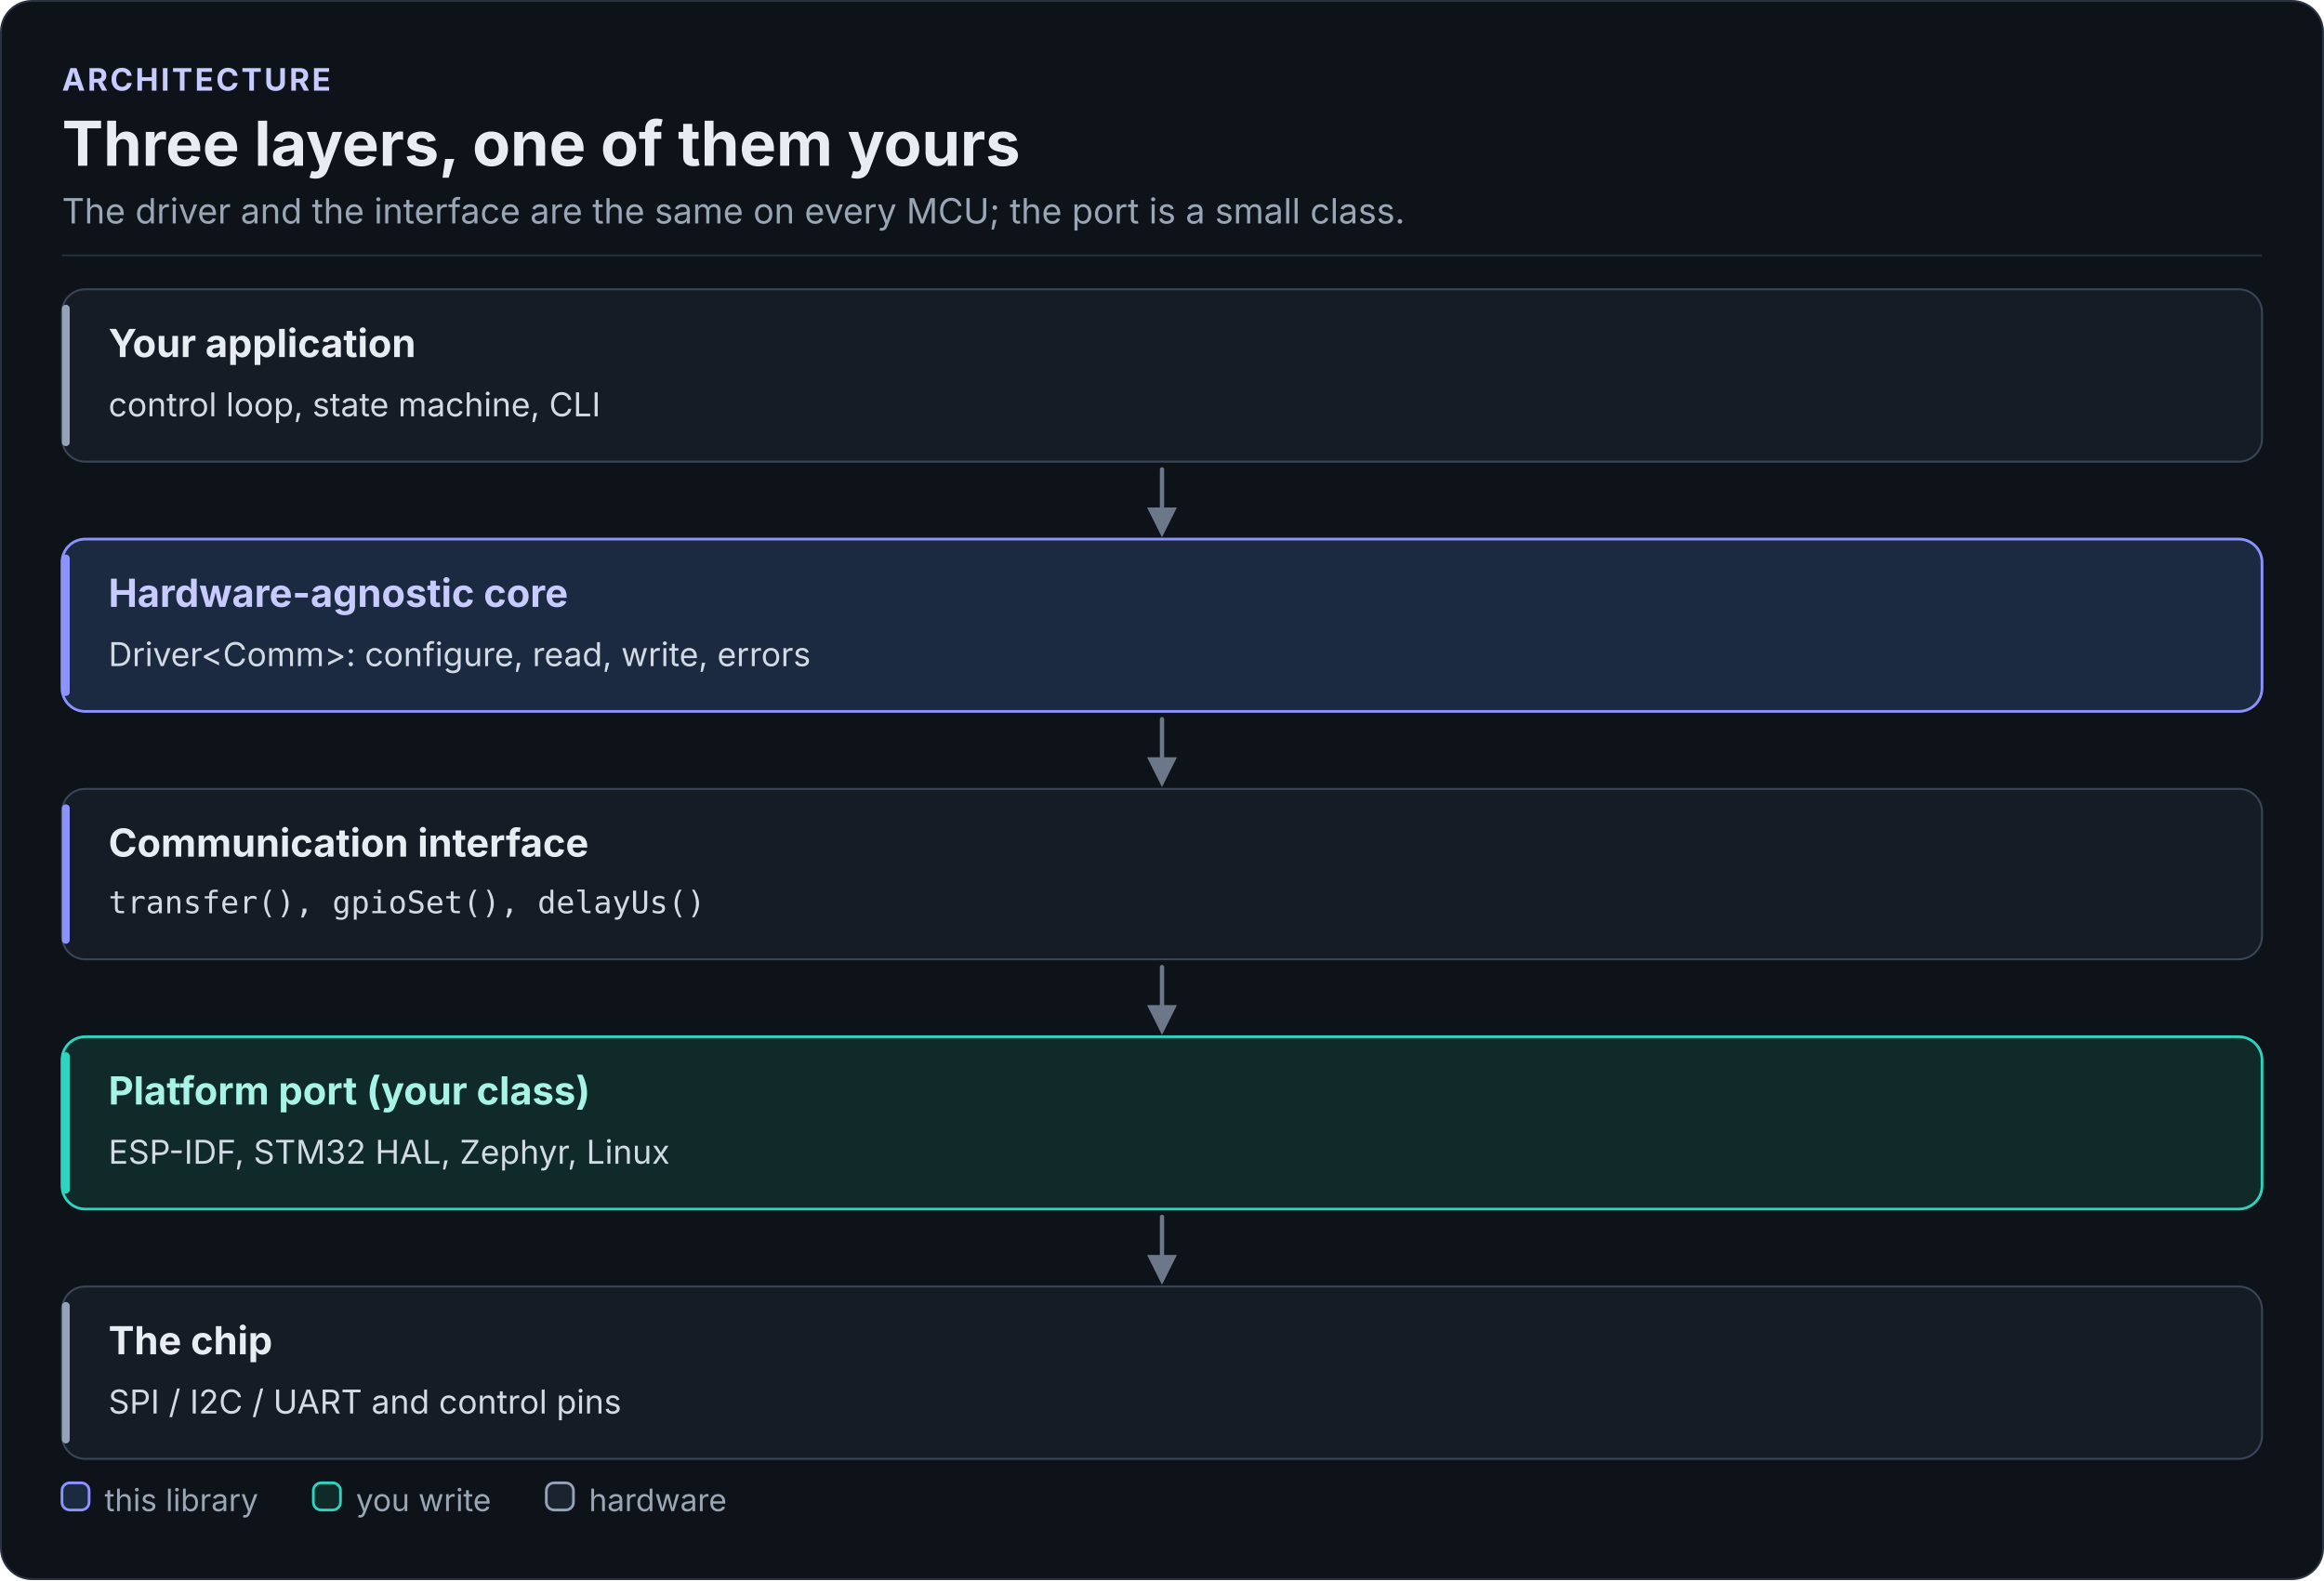
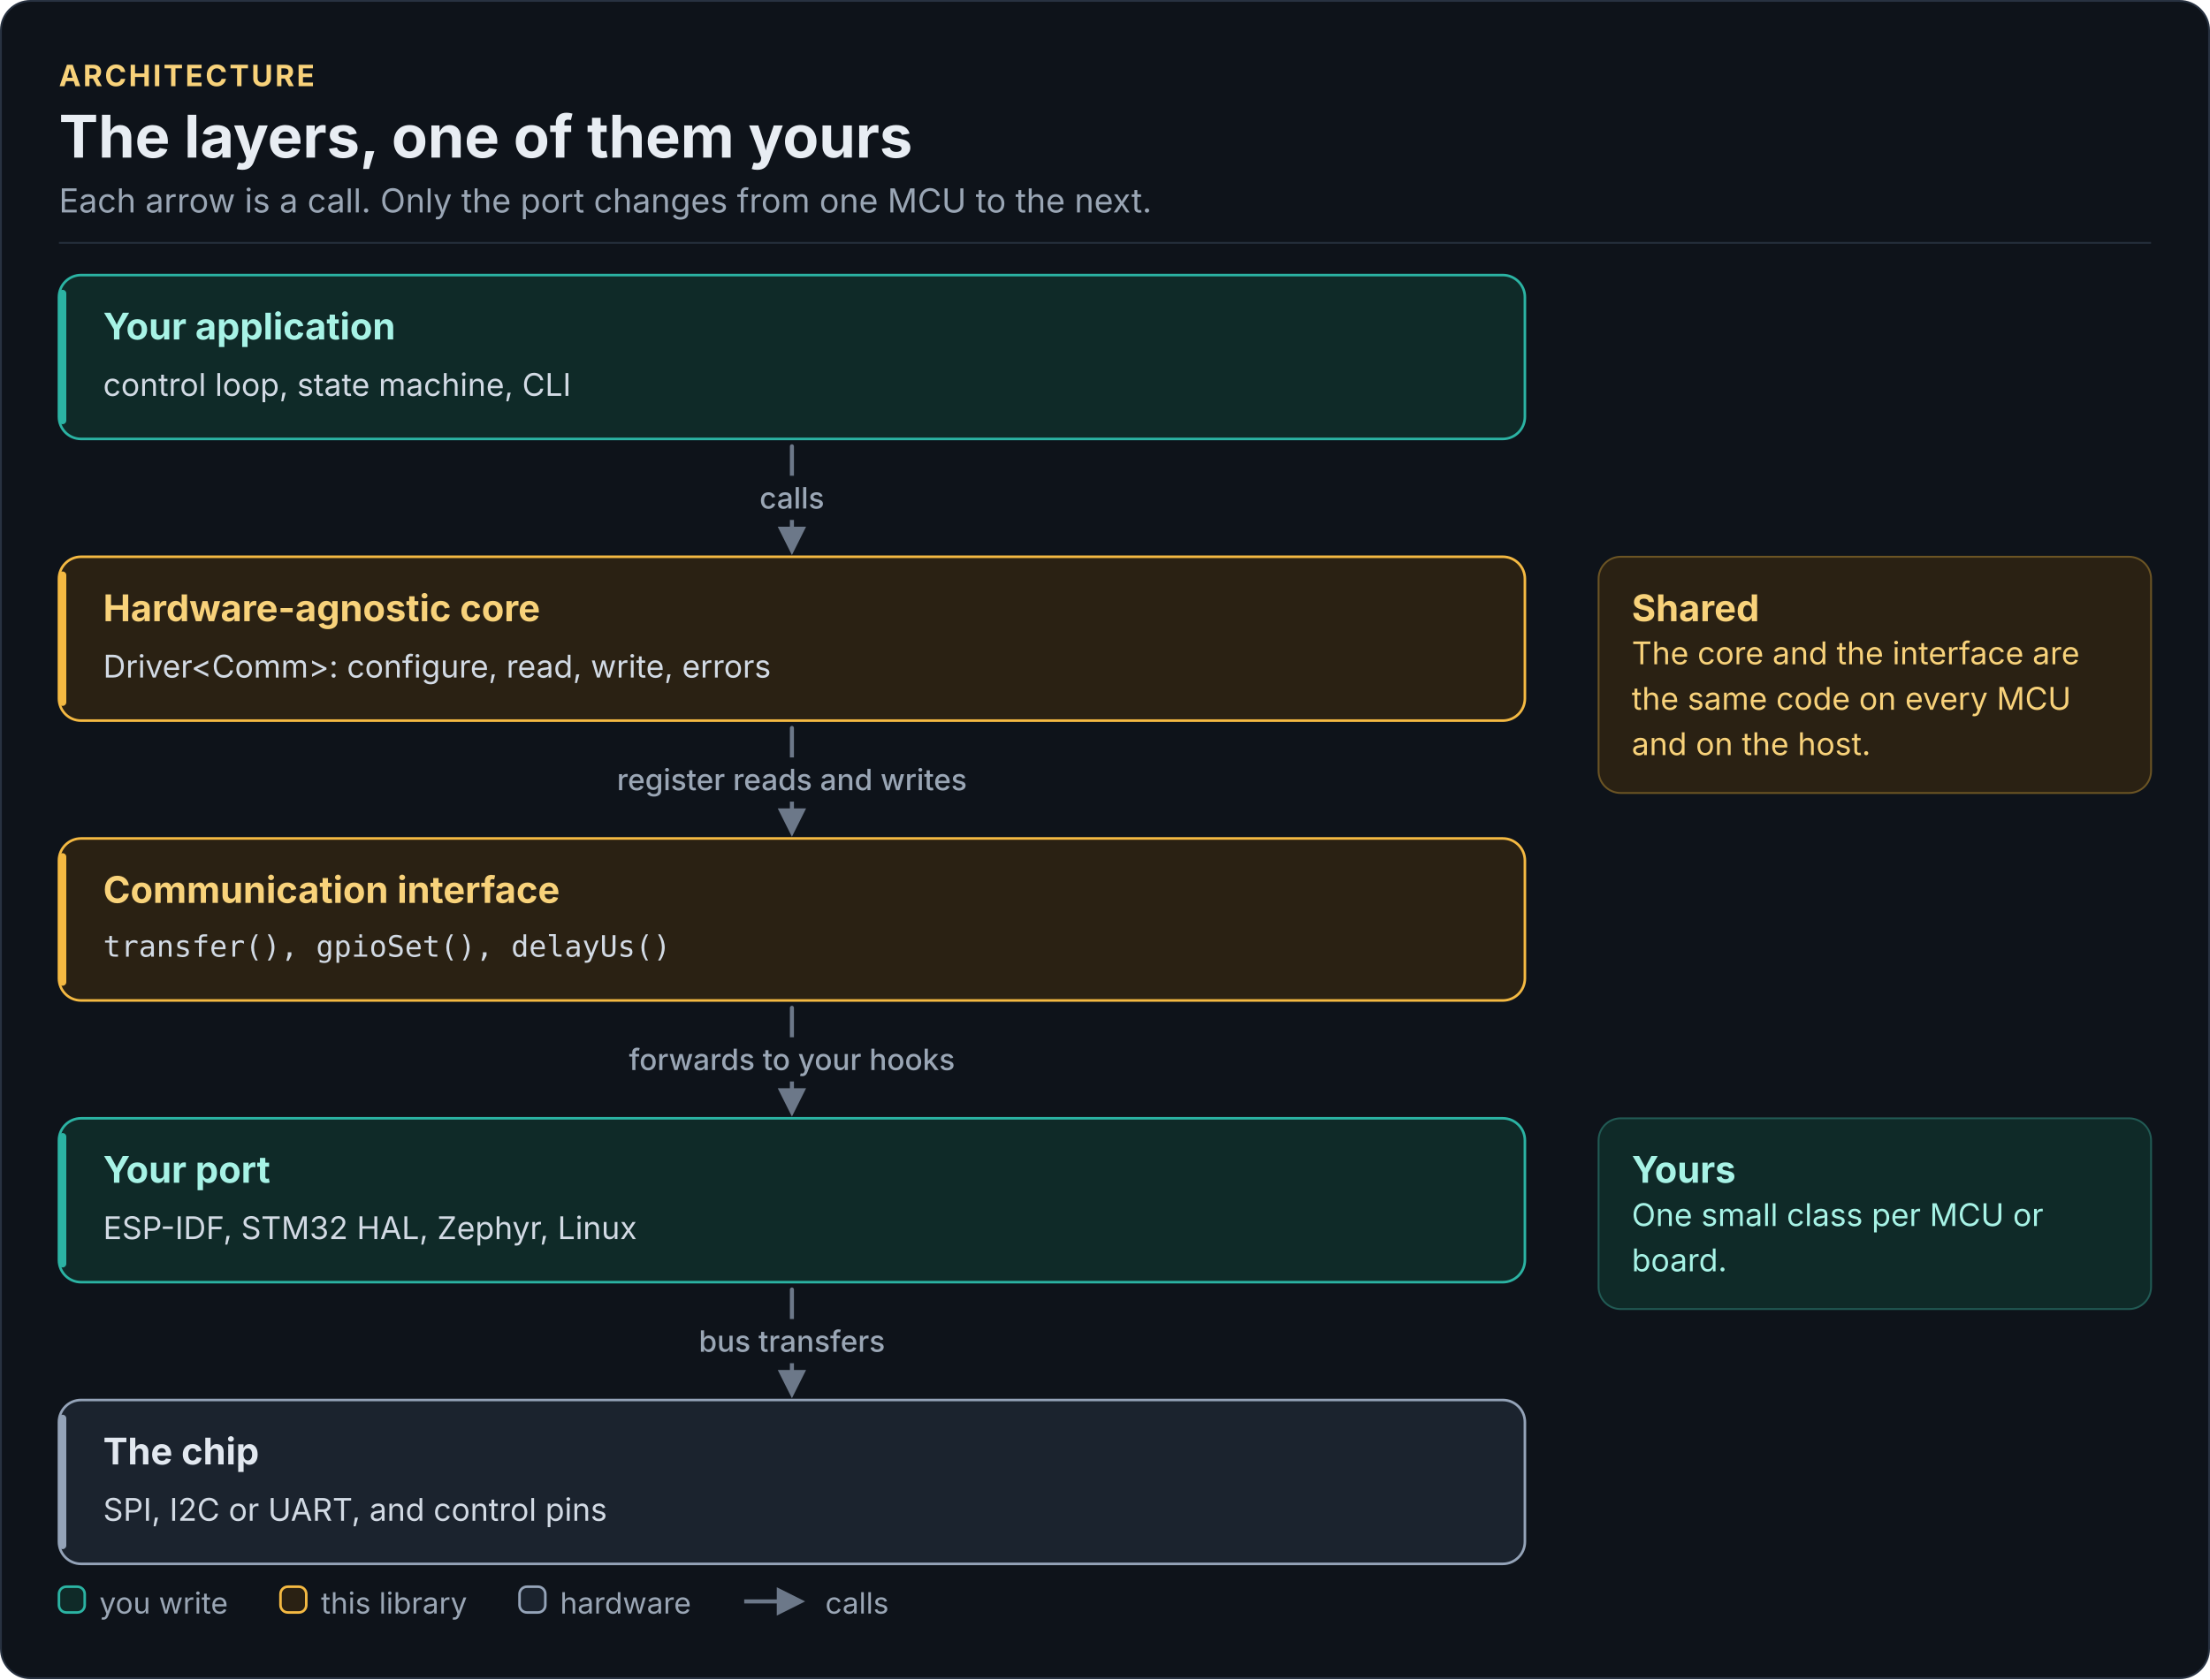
- <svg xmlns="http://www.w3.org/2000/svg" width="1200" height="816" viewBox="0 0 1200 816" role="img" aria-labelledby="driver-layers-title driver-layers-desc" font-family="Inter, 'Segoe UI', Roboto, 'Helvetica Neue', Arial, sans-serif">
+ <svg xmlns="http://www.w3.org/2000/svg" width="1200" height="912" viewBox="0 0 1200 912" role="img" aria-labelledby="driver-layers-title driver-layers-desc" font-family="Inter, 'Segoe UI', Roboto, 'Helvetica Neue', Arial, sans-serif">
  <defs>
    <marker id="fk-arrow-rail" viewBox="0 0 10 10" refX="8" refY="5" markerWidth="7" markerHeight="7" orient="auto-start-reverse">
      <path d="M0 0L10 5L0 10z" fill="#6C7889" />
    </marker>
  </defs>
-   <rect x="0.5" y="0.5" width="1199" height="815" rx="16" fill="#0E131A" stroke="#283241" />
-   <text x="32" y="46.8" font-size="16" font-weight="700" letter-spacing="1.2" fill="#C7CBFF">ARCHITECTURE</text>
-   <text x="32" y="85.6" font-size="32" font-weight="700" fill="#E8EDF3">Three layers, one of them yours</text>
-   <text x="32" y="115.4" font-size="18" fill="#9AA6B5">The driver and the interface are the same on every MCU; the port is a small class.</text>
+   <rect x="0.5" y="0.5" width="1199" height="911" rx="16" fill="#0E131A" stroke="#283241" />
+   <text x="32" y="46.8" font-size="16" font-weight="700" letter-spacing="1.2" fill="#F8D27A">ARCHITECTURE</text>
+   <text x="32" y="85.6" font-size="32" font-weight="700" fill="#E8EDF3">The layers, one of them yours</text>
+   <text x="32" y="115.4" font-size="18" fill="#9AA6B5">Each arrow is a call. Only the port changes from one MCU to the next.</text>
  <rect x="32" y="131.4" width="1136" height="1" fill="#252F3C" />
-   <path d="M600 242.4 L600 274.4" fill="none" stroke="#6C7889" stroke-width="2.2" stroke-linecap="round" stroke-linejoin="round" marker-end="url(#fk-arrow-rail)" />
-   <path d="M600 371.4 L600 403.4" fill="none" stroke="#6C7889" stroke-width="2.2" stroke-linecap="round" stroke-linejoin="round" marker-end="url(#fk-arrow-rail)" />
-   <path d="M600 499.4 L600 531.4" fill="none" stroke="#6C7889" stroke-width="2.2" stroke-linecap="round" stroke-linejoin="round" marker-end="url(#fk-arrow-rail)" />
-   <path d="M600 628.4 L600 660.4" fill="none" stroke="#6C7889" stroke-width="2.2" stroke-linecap="round" stroke-linejoin="round" marker-end="url(#fk-arrow-rail)" />
-   <rect x="32" y="149.4" width="1136" height="89" rx="12" fill="#151C26" stroke="#3A4657" stroke-width="1" />
-   <rect x="32" y="157.4" width="4" height="73" rx="2" fill="#94A3B8" />
-   <rect x="32" y="278.4" width="1136" height="89" rx="12" fill="#1B2A41" stroke="#8C93FF" stroke-width="1.4" />
-   <rect x="32" y="286.4" width="4" height="73" rx="2" fill="#8C93FF" />
-   <rect x="32" y="407.4" width="1136" height="88" rx="12" fill="#151C26" stroke="#3A4657" stroke-width="1" />
-   <rect x="32" y="415.4" width="4" height="72" rx="2" fill="#8C93FF" />
-   <rect x="32" y="535.4" width="1136" height="89" rx="12" fill="#0F2A28" stroke="#2DD4BF" stroke-width="1.4" />
-   <rect x="32" y="543.4" width="4" height="73" rx="2" fill="#2DD4BF" />
-   <rect x="32" y="664.4" width="1136" height="89" rx="12" fill="#151C26" stroke="#3A4657" stroke-width="1" />
-   <rect x="32" y="672.4" width="4" height="73" rx="2" fill="#94A3B8" />
-   <text x="56" y="184.4" font-size="20" font-weight="700" fill="#E8EDF3">Your application</text>
+   <path d="M430 242.4 L430 298.4" fill="none" stroke="#6C7889" stroke-width="2.2" stroke-linecap="round" stroke-linejoin="round" marker-end="url(#fk-arrow-rail)" />
+   <path d="M430 395.4 L430 451.4" fill="none" stroke="#6C7889" stroke-width="2.2" stroke-linecap="round" stroke-linejoin="round" marker-end="url(#fk-arrow-rail)" />
+   <path d="M430 547.4 L430 603.4" fill="none" stroke="#6C7889" stroke-width="2.2" stroke-linecap="round" stroke-linejoin="round" marker-end="url(#fk-arrow-rail)" />
+   <path d="M430 700.4 L430 756.4" fill="none" stroke="#6C7889" stroke-width="2.2" stroke-linecap="round" stroke-linejoin="round" marker-end="url(#fk-arrow-rail)" />
+   <rect x="32" y="149.4" width="796" height="89" rx="12" fill="#0F2A28" stroke="#2BB3A3" stroke-width="1.4" />
+   <rect x="32" y="157.4" width="4" height="73" rx="2" fill="#2BB3A3" />
+   <rect x="32" y="302.4" width="796" height="89" rx="12" fill="#2A2113" stroke="#F4B942" stroke-width="1.4" />
+   <rect x="32" y="310.4" width="4" height="73" rx="2" fill="#F4B942" />
+   <rect x="32" y="455.4" width="796" height="88" rx="12" fill="#2A2113" stroke="#F4B942" stroke-width="1.4" />
+   <rect x="32" y="463.4" width="4" height="72" rx="2" fill="#F4B942" />
+   <rect x="32" y="607.4" width="796" height="89" rx="12" fill="#0F2A28" stroke="#2BB3A3" stroke-width="1.4" />
+   <rect x="32" y="615.4" width="4" height="73" rx="2" fill="#2BB3A3" />
+   <rect x="32" y="760.4" width="796" height="89" rx="12" fill="#1B232E" stroke="#94A3B8" stroke-width="1.4" />
+   <rect x="32" y="768.4" width="4" height="73" rx="2" fill="#94A3B8" />
+   <rect x="868" y="302.4" width="300" height="128.3" rx="12" fill="#2A2113" stroke="#6B5424" stroke-width="1" />
+   <rect x="868" y="607.4" width="300" height="103.6" rx="12" fill="#0F2A28" stroke="#215A54" stroke-width="1" />
+   <text x="56" y="184.4" font-size="20" font-weight="700" fill="#A7F3E6">Your application</text>
  <text x="56" y="215" font-size="17" fill="#D2DAE4">control loop, state machine, CLI</text>
-   <text x="56" y="313.4" font-size="20" font-weight="700" fill="#C7CBFF">Hardware-agnostic core</text>
-   <text x="56" y="344" font-size="17" fill="#D2DAE4">Driver&lt;Comm&gt;: configure, read, write, errors</text>
-   <text x="56" y="442.4" font-size="20" font-weight="700" fill="#E8EDF3">Communication interface</text>
-   <text x="56" y="471.6" font-size="16" font-family="'JetBrains Mono', 'SFMono-Regular', Menlo, Consolas, monospace" fill="#D2DAE4">transfer(), gpioSet(), delayUs()</text>
-   <text x="56" y="570.4" font-size="20" font-weight="700" fill="#A7F3E6">Platform port (your class)</text>
-   <text x="56" y="601" font-size="17" fill="#D2DAE4">ESP-IDF, STM32 HAL, Zephyr, Linux</text>
-   <text x="56" y="699.4" font-size="20" font-weight="700" fill="#E8EDF3">The chip</text>
-   <text x="56" y="730" font-size="17" fill="#D2DAE4">SPI / I2C / UART and control pins</text>
-   <rect x="32" y="765.8" width="14" height="14" rx="4" fill="#1B2A41" stroke="#8C93FF" stroke-width="1.4" />
-   <text x="54" y="780.4" font-size="16" fill="#9AA6B5">this library</text>
-   <rect x="161.8" y="765.8" width="14" height="14" rx="4" fill="#0F2A28" stroke="#2DD4BF" stroke-width="1.4" />
-   <text x="183.8" y="780.4" font-size="16" fill="#9AA6B5">you write</text>
-   <rect x="282.1" y="765.8" width="14" height="14" rx="4" fill="#1B232E" stroke="#94A3B8" stroke-width="1.4" />
-   <text x="304.1" y="780.4" font-size="16" fill="#9AA6B5">hardware</text>
+   <text x="56" y="337.4" font-size="20" font-weight="700" fill="#F8D27A">Hardware-agnostic core</text>
+   <text x="56" y="368" font-size="17" fill="#D2DAE4">Driver&lt;Comm&gt;: configure, read, write, errors</text>
+   <text x="56" y="490.4" font-size="20" font-weight="700" fill="#F8D27A">Communication interface</text>
+   <text x="56" y="519.6" font-size="16" font-family="'JetBrains Mono', 'SFMono-Regular', Menlo, Consolas, monospace" fill="#D2DAE4">transfer(), gpioSet(), delayUs()</text>
+   <text x="56" y="642.4" font-size="20" font-weight="700" fill="#A7F3E6">Your port</text>
+   <text x="56" y="673" font-size="17" fill="#D2DAE4">ESP-IDF, STM32 HAL, Zephyr, Linux</text>
+   <text x="56" y="795.4" font-size="20" font-weight="700" fill="#E2E8F0">The chip</text>
+   <text x="56" y="826" font-size="17" fill="#D2DAE4">SPI, I2C or UART, and control pins</text>
+   <rect x="405.4" y="258.4" width="49.1" height="24" rx="12" fill="#0E131A" />
+   <text x="430" y="276.2" font-size="16" font-weight="500" text-anchor="middle" fill="#9AA6B5">calls</text>
+   <rect x="322.9" y="411.4" width="214.1" height="24" rx="12" fill="#0E131A" />
+   <text x="430" y="429.2" font-size="16" font-weight="500" text-anchor="middle" fill="#9AA6B5">register reads and writes</text>
+   <rect x="329.6" y="563.4" width="200.8" height="24" rx="12" fill="#0E131A" />
+   <text x="430" y="581.2" font-size="16" font-weight="500" text-anchor="middle" fill="#9AA6B5">forwards to your hooks</text>
+   <rect x="370.1" y="716.4" width="119.7" height="24" rx="12" fill="#0E131A" />
+   <text x="430" y="734.2" font-size="16" font-weight="500" text-anchor="middle" fill="#9AA6B5">bus transfers</text>
+   <text x="886" y="337.4" font-size="20" font-weight="700" fill="#F8D27A">Shared</text>
+   <text x="886" y="360.8" font-size="17" fill="#F8D27A">The core and the interface are</text>
+   <text x="886" y="385.5" font-size="17" fill="#F8D27A">the same code on every MCU</text>
+   <text x="886" y="410.1" font-size="17" fill="#F8D27A">and on the host.</text>
+   <text x="886" y="642.4" font-size="20" font-weight="700" fill="#A7F3E6">Yours</text>
+   <text x="886" y="665.9" font-size="17" fill="#A7F3E6">One small class per MCU or</text>
+   <text x="886" y="690.5" font-size="17" fill="#A7F3E6">board.</text>
+   <rect x="32" y="861.8" width="14" height="14" rx="4" fill="#0F2A28" stroke="#2BB3A3" stroke-width="1.4" />
+   <text x="54" y="876.4" font-size="16" fill="#9AA6B5">you write</text>
+   <rect x="152.3" y="861.8" width="14" height="14" rx="4" fill="#2A2113" stroke="#F4B942" stroke-width="1.4" />
+   <text x="174.3" y="876.4" font-size="16" fill="#9AA6B5">this library</text>
+   <rect x="282.1" y="861.8" width="14" height="14" rx="4" fill="#1B232E" stroke="#94A3B8" stroke-width="1.4" />
+   <text x="304.1" y="876.4" font-size="16" fill="#9AA6B5">hardware</text>
+   <path d="M404.1 869.8L434.1 869.8" fill="none" stroke="#6C7889" stroke-width="2.2" marker-end="url(#fk-arrow-rail)" />
+   <text x="448.1" y="876.4" font-size="16" fill="#9AA6B5">calls</text>
</svg>
